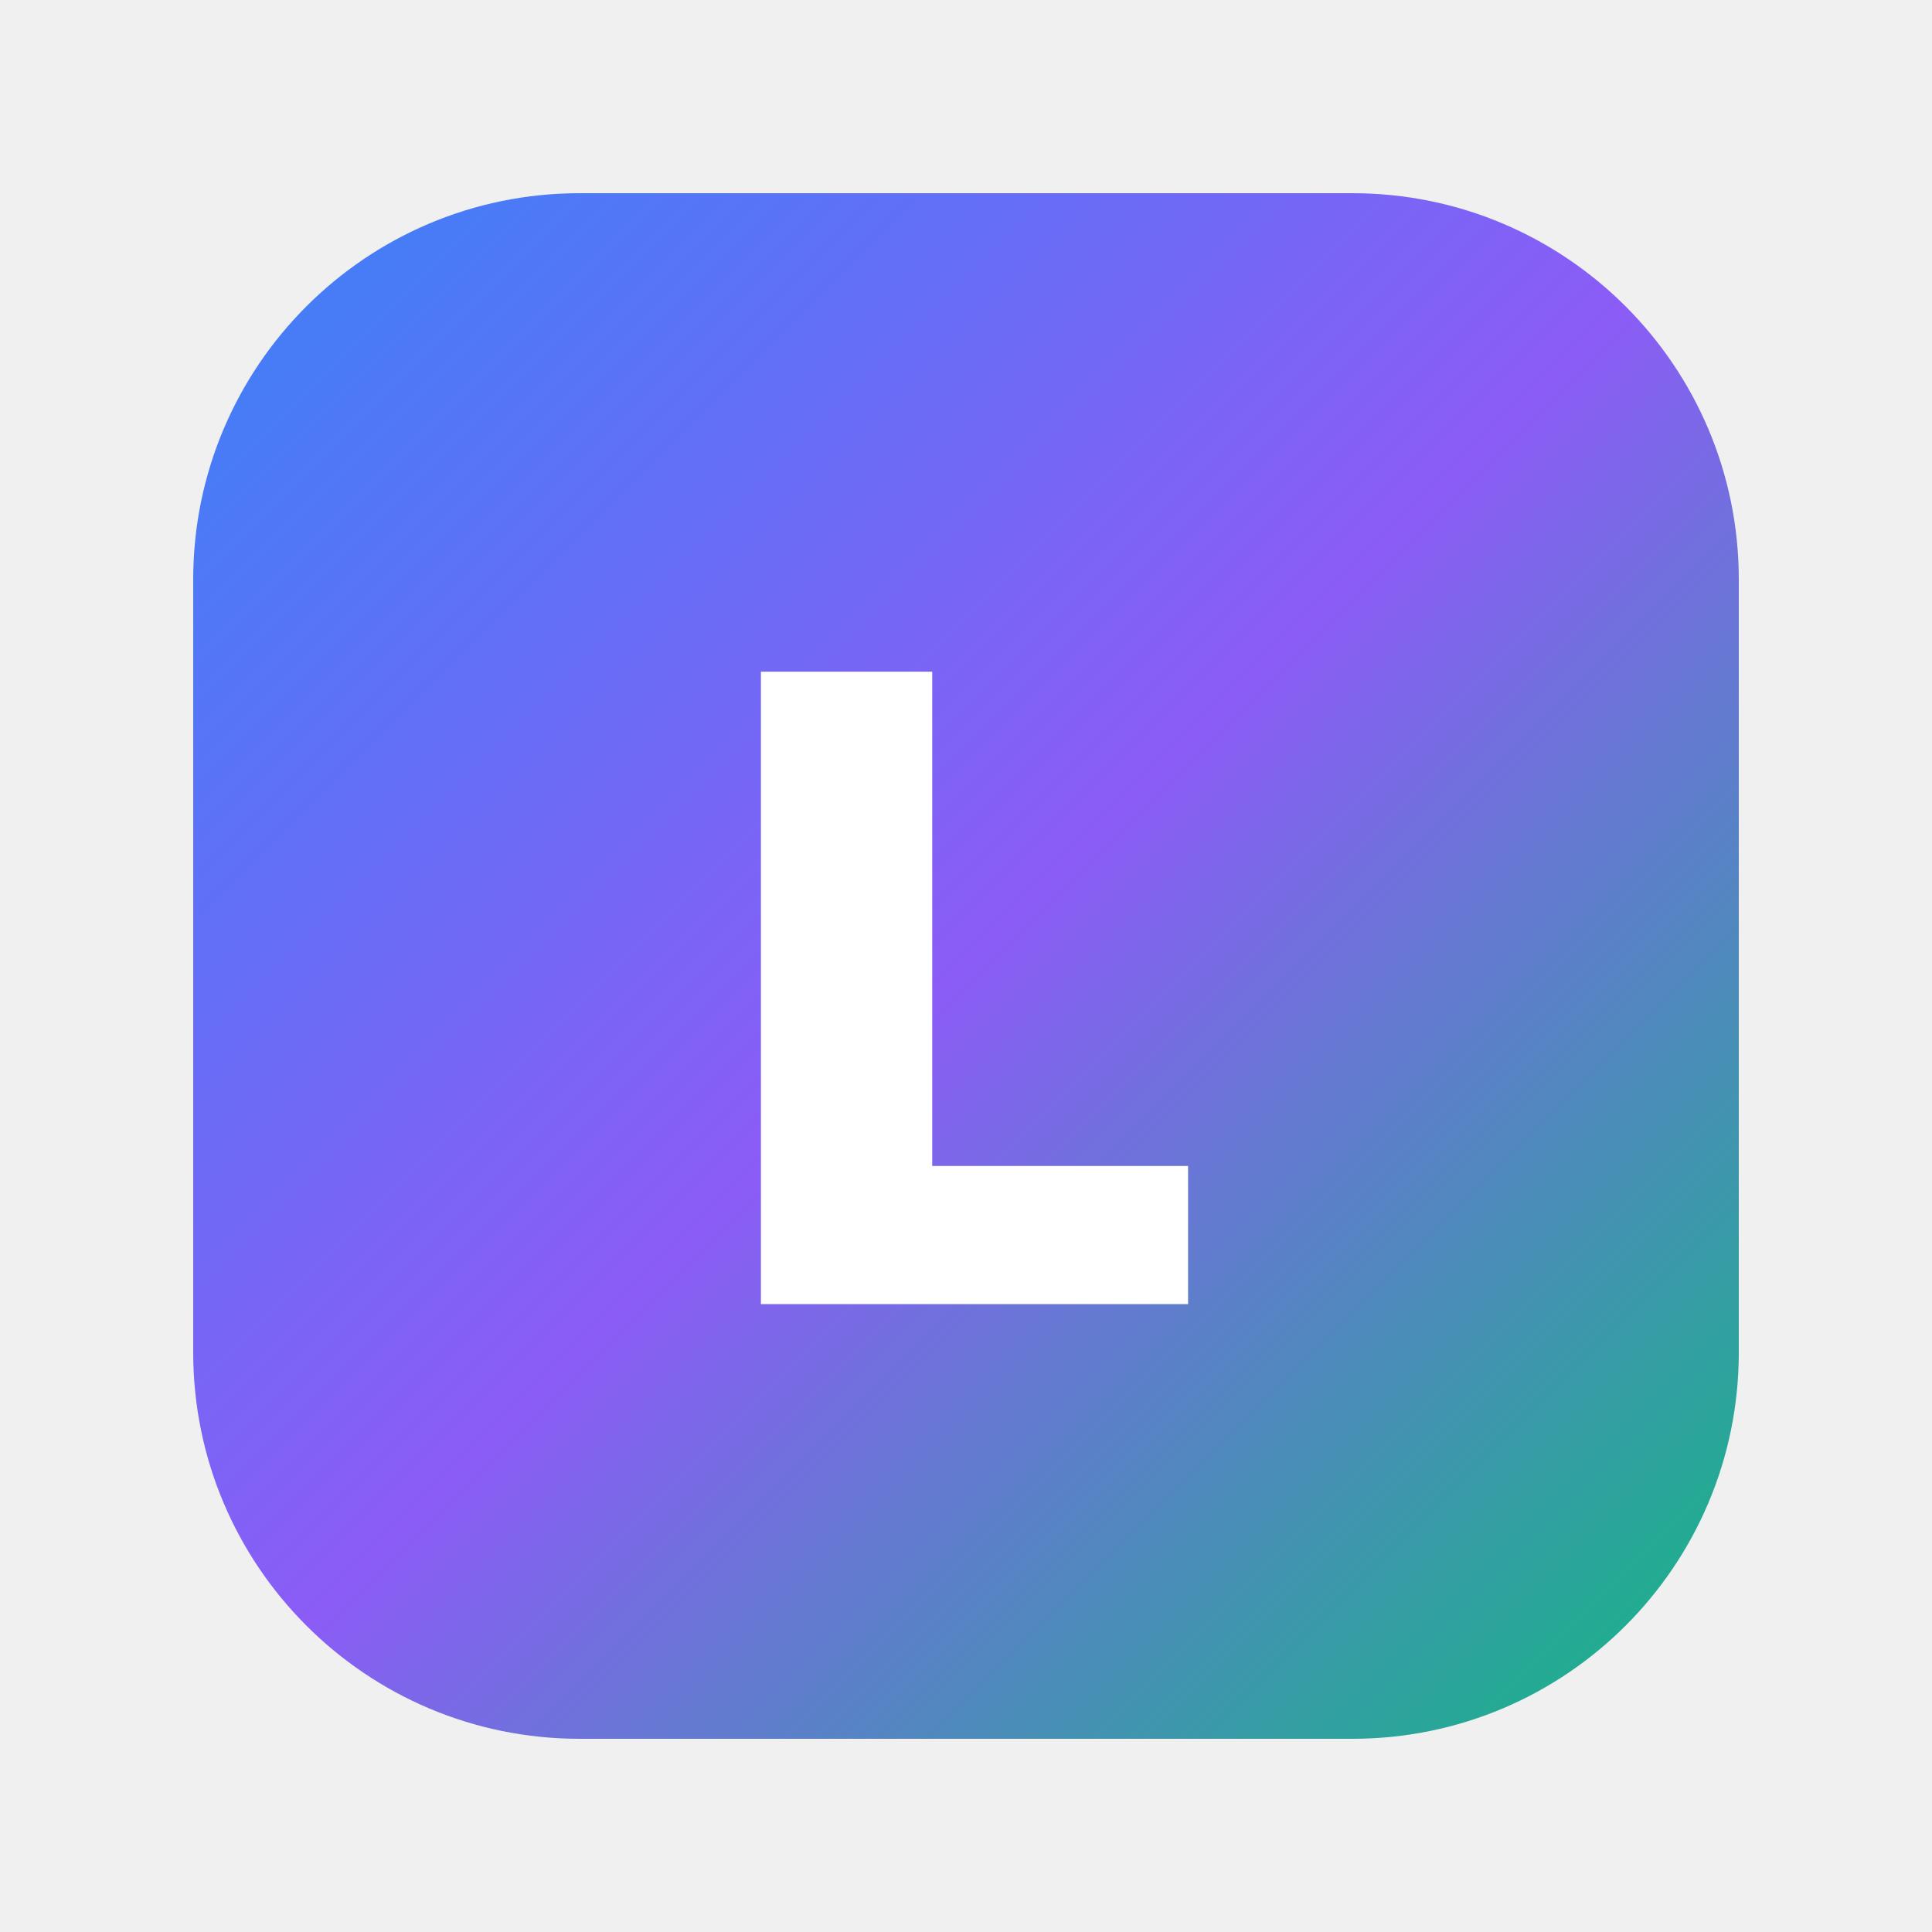
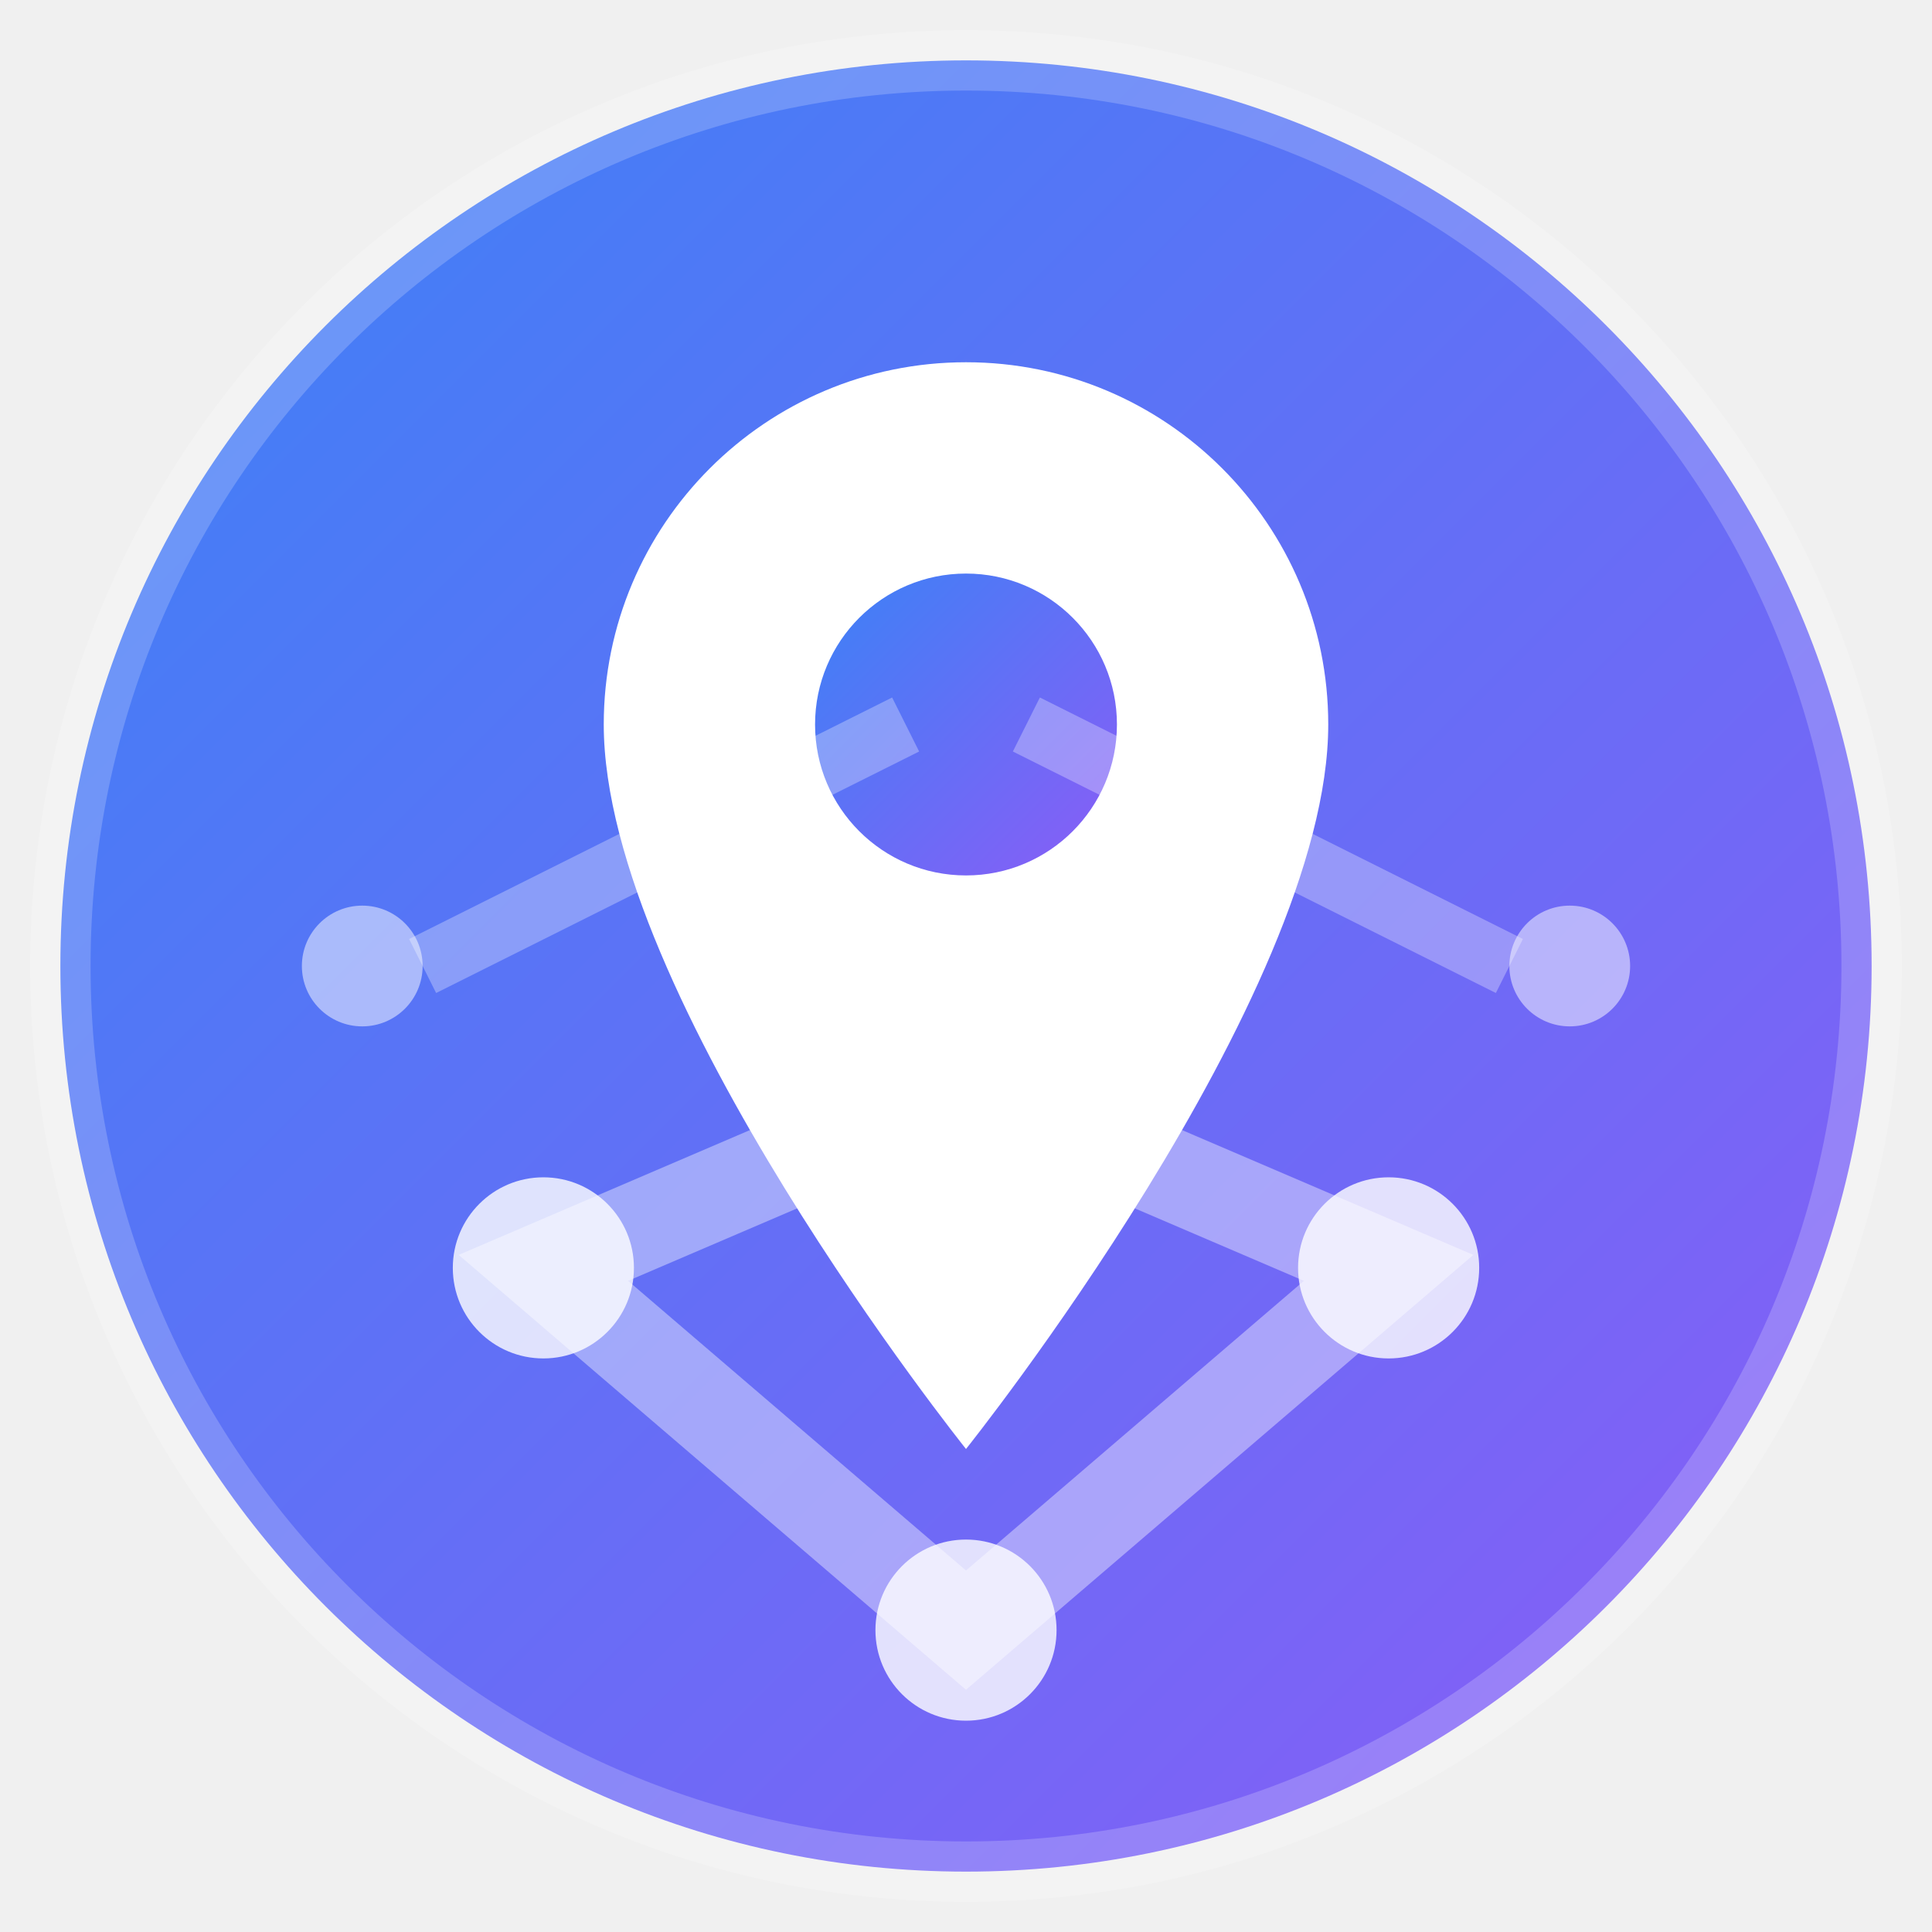
- <svg xmlns="http://www.w3.org/2000/svg" viewBox="0 0 40 40" width="40" height="40">
+ <svg xmlns="http://www.w3.org/2000/svg" width="32" height="32" viewBox="0 0 32 32" fill="none">
+   <circle cx="16" cy="16" r="15" fill="url(#gradient-icon)" stroke="rgba(255,255,255,0.2)" stroke-width="1" />
+   <path d="M16 6c-3.314 0-6 2.686-6 6 0 4.5 6 12 6 12s6-7.5 6-12c0-3.314-2.686-6-6-6z" fill="white" />
+   <circle cx="16" cy="12" r="2.5" fill="url(#gradient-icon)" />
+   <circle cx="9" cy="21" r="1.5" fill="rgba(255,255,255,0.8)" />
+   <circle cx="23" cy="21" r="1.5" fill="rgba(255,255,255,0.8)" />
+   <circle cx="16" cy="27" r="1.5" fill="rgba(255,255,255,0.8)" />
+   <path d="M16 18 L9 21 L16 27 L23 21 Z" stroke="rgba(255,255,255,0.4)" stroke-width="1.5" fill="none" />
+   <circle cx="6" cy="16" r="1" fill="rgba(255,255,255,0.5)" />
+   <circle cx="26" cy="16" r="1" fill="rgba(255,255,255,0.5)" />
+   <path d="M7 16 L15 12" stroke="rgba(255,255,255,0.3)" stroke-width="1" />
+   <path d="M25 16 L17 12" stroke="rgba(255,255,255,0.3)" stroke-width="1" />
  <defs>
-     <linearGradient id="iconGradient" x1="0%" y1="0%" x2="100%" y2="100%">
-       <stop offset="0%" style="stop-color:#3b82f6;stop-opacity:1" />
-       <stop offset="50%" style="stop-color:#8b5cf6;stop-opacity:1" />
-       <stop offset="100%" style="stop-color:#10b981;stop-opacity:1" />
+     <linearGradient id="gradient-icon" x1="0%" y1="0%" x2="100%" y2="100%">
+       <stop offset="0%" style="stop-color:#3B82F6;stop-opacity:1" />
+       <stop offset="100%" style="stop-color:#8B5CF6;stop-opacity:1" />
    </linearGradient>
  </defs>
-   <rect x="4" y="4" width="32" height="32" rx="8" fill="url(#iconGradient)" />
-   <text x="20" y="27" font-family="Inter, sans-serif" font-size="18" font-weight="900" fill="white" text-anchor="middle">L</text>
</svg>
